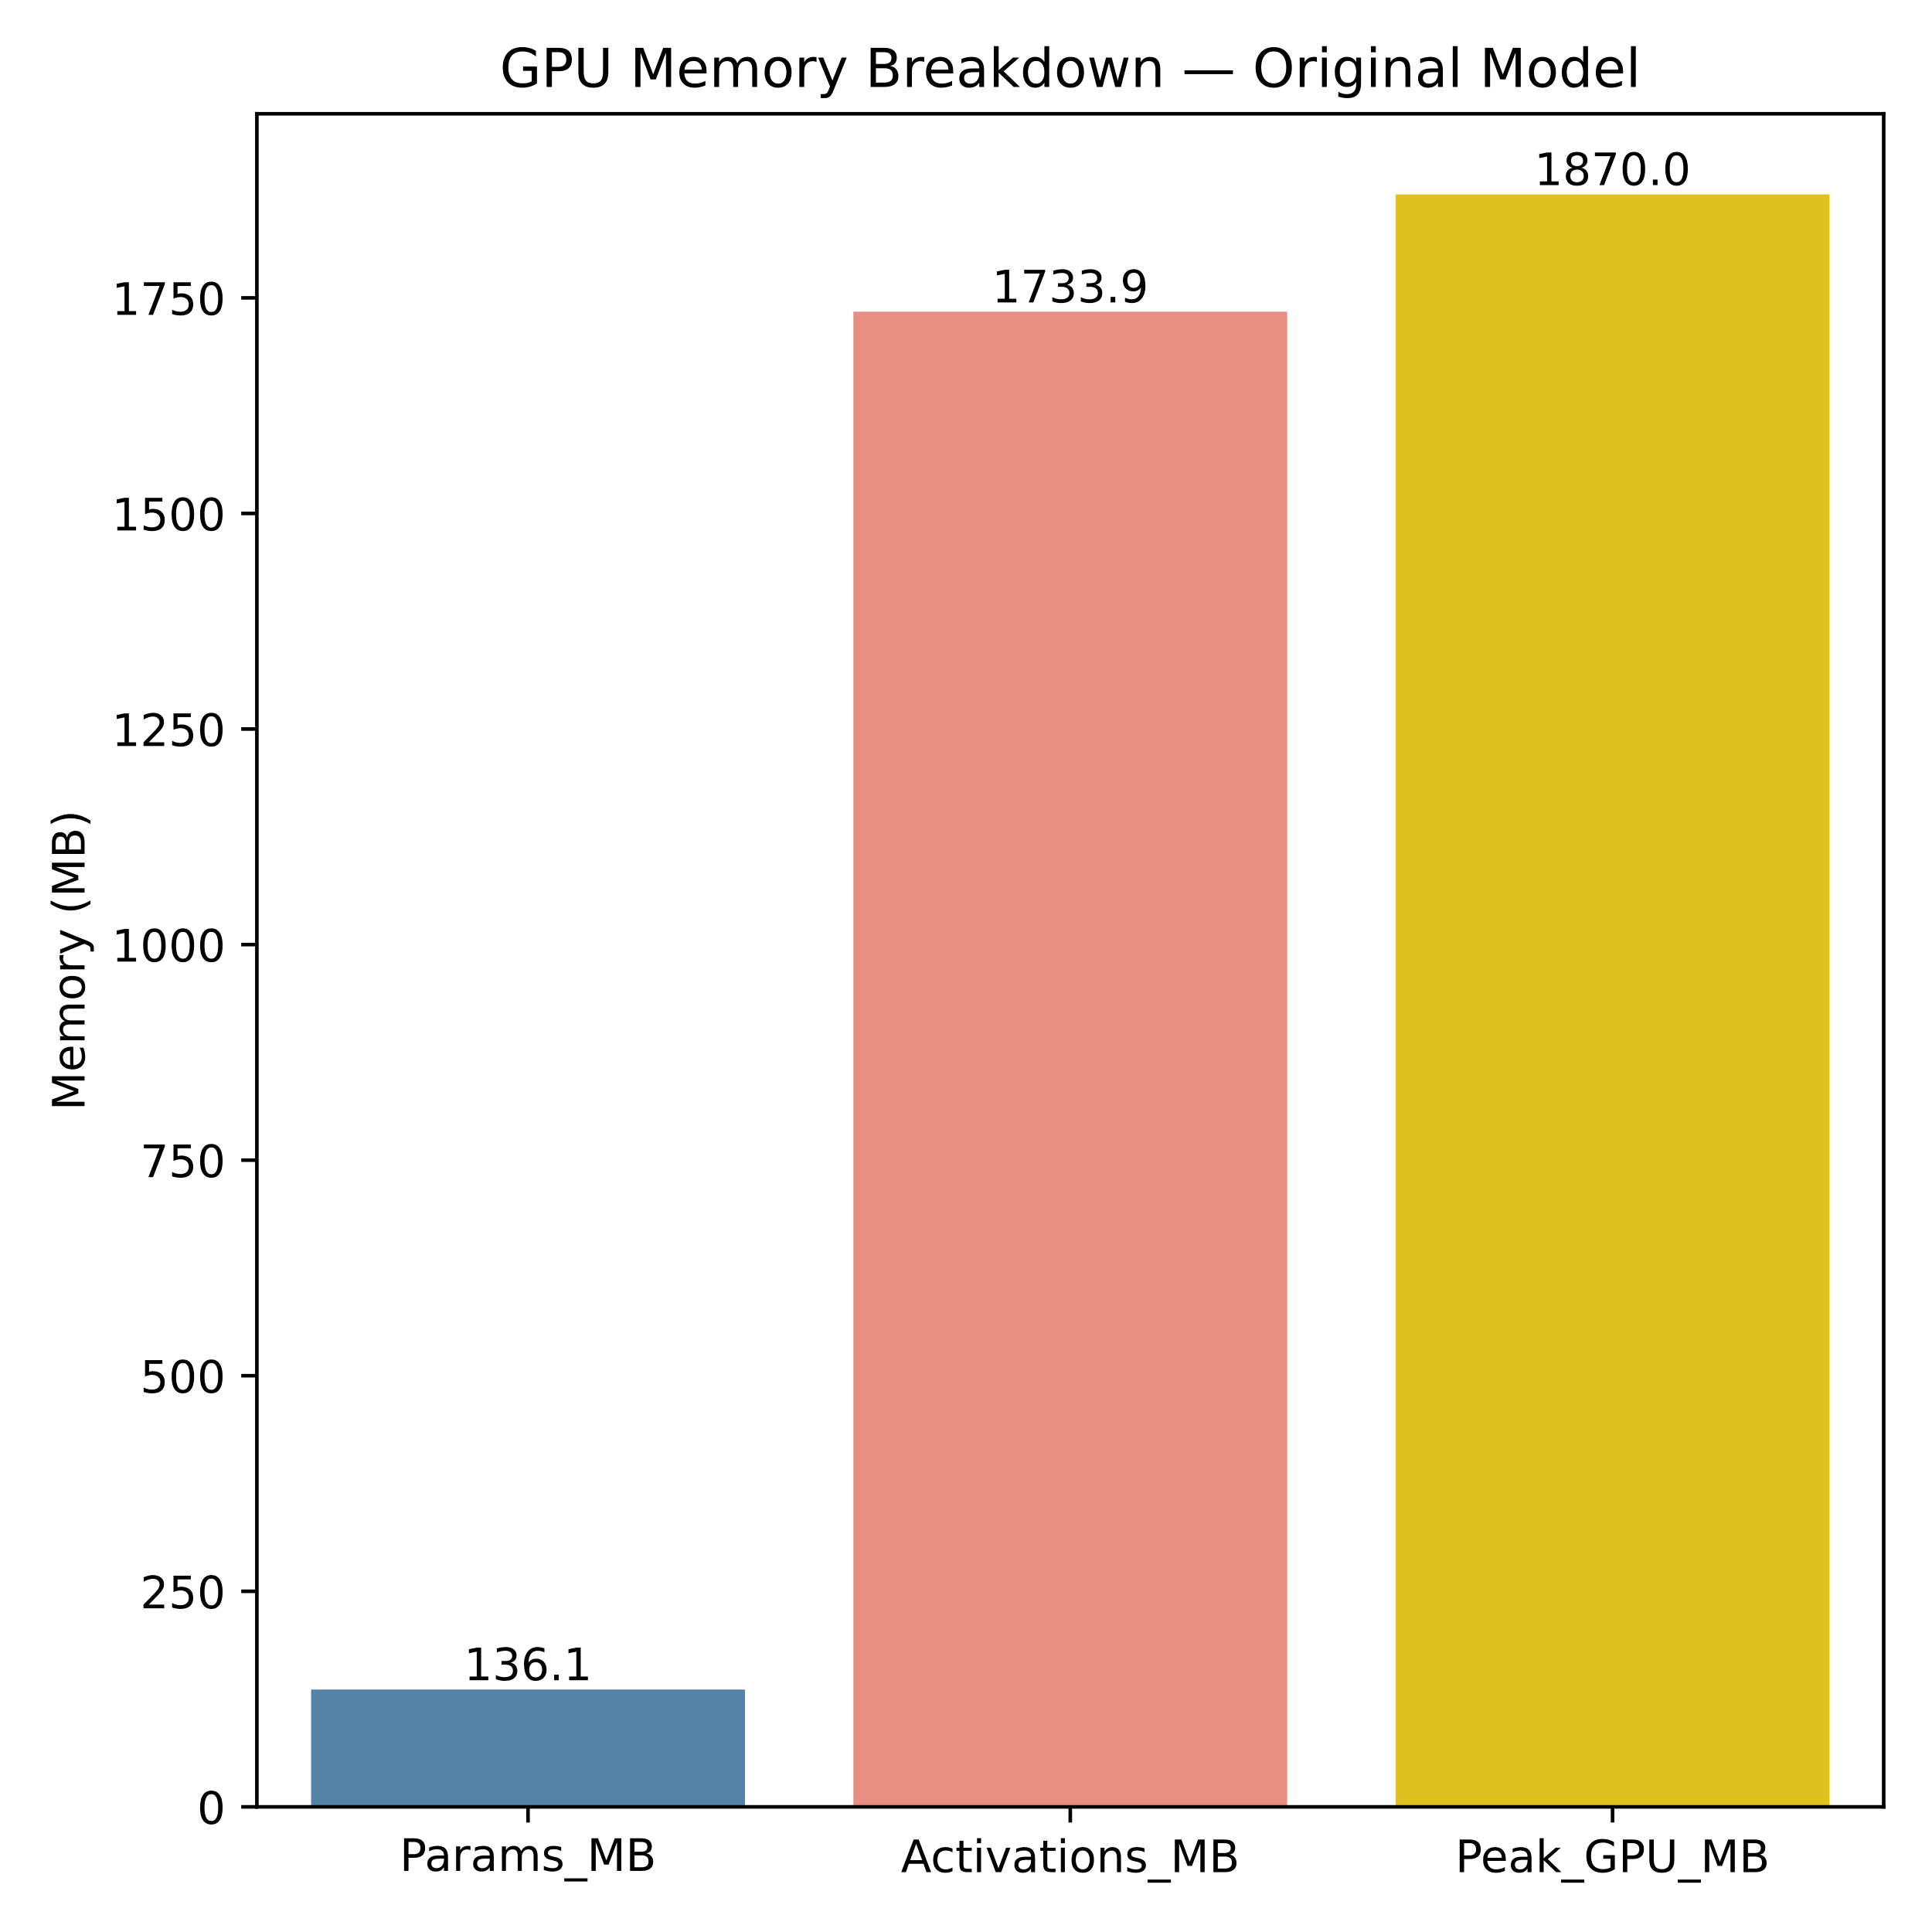
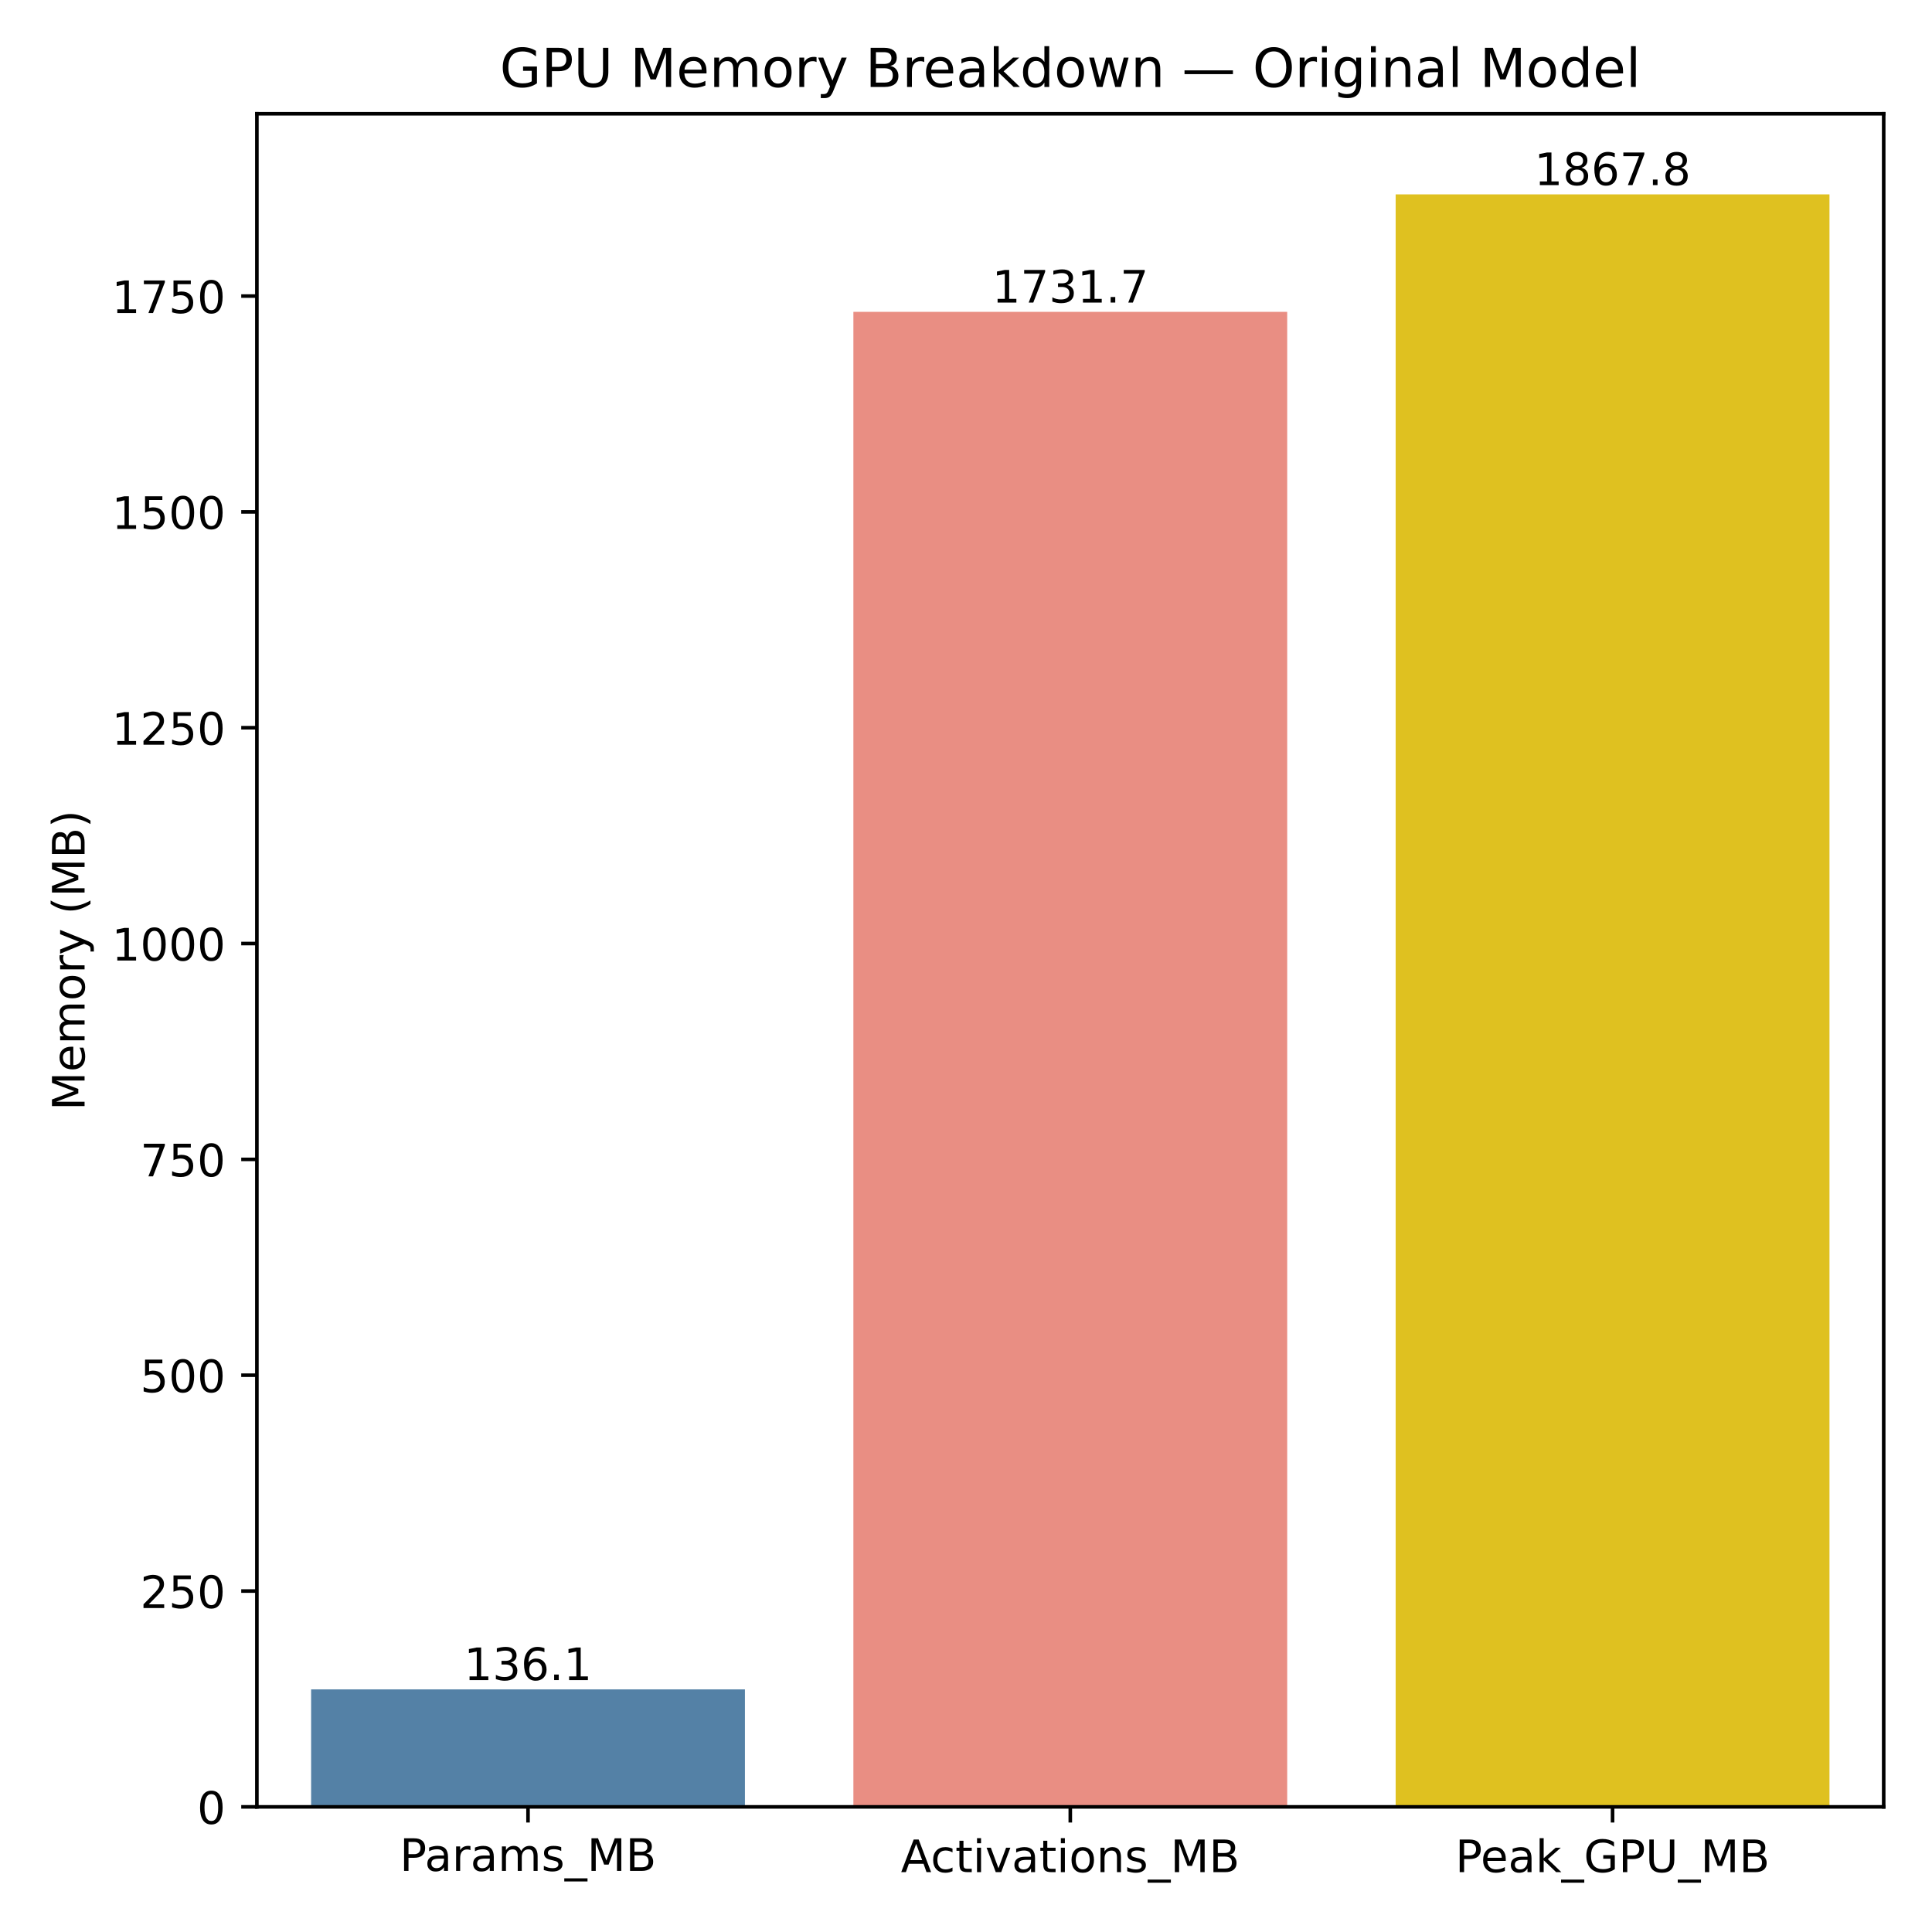
<svg xmlns="http://www.w3.org/2000/svg" xmlns:xlink="http://www.w3.org/1999/xlink" width="432pt" height="432pt" viewBox="0 0 432 432" version="1.1">
  <defs>
    <style type="text/css">*{stroke-linejoin: round; stroke-linecap: butt}</style>
  </defs>
  <g id="figure_1">
    <g id="patch_1">
      <path d="M 0 432  L 432 432  L 432 0  L 0 0  z " style="fill: #ffffff" />
    </g>
    <g id="axes_1">
      <g id="patch_2">
        <path d="M 57.44 404.019  L 421.2 404.019  L 421.2 25.44  L 57.44 25.44  z " style="fill: #ffffff" />
      </g>
      <g id="patch_3">
-         <path d="M 69.565 404.019  L 166.568 404.019  L 166.568 377.785  L 69.565 377.785  z " clip-path="url(#pb9d4ac3209)" style="fill: #5481a6" />
+         <path d="M 69.565 404.019  L 166.568 404.019  L 166.568 377.754  L 69.565 377.754  z " clip-path="url(#p43d11753d7)" style="fill: #5481a6" />
      </g>
      <g id="patch_4">
-         <path d="M 190.819 404.019  L 287.821 404.019  L 287.821 69.701  L 190.819 69.701  z " clip-path="url(#pb9d4ac3209)" style="fill: #e98e83" />
+         <path d="M 190.819 404.019  L 287.821 404.019  L 287.821 69.733  L 190.819 69.733  z " clip-path="url(#p43d11753d7)" style="fill: #e98e83" />
      </g>
      <g id="patch_5">
-         <path d="M 312.072 404.019  L 409.075 404.019  L 409.075 43.468  L 312.072 43.468  z " clip-path="url(#pb9d4ac3209)" style="fill: #dfc120" />
+         <path d="M 312.072 404.019  L 409.075 404.019  L 409.075 43.468  L 312.072 43.468  z " clip-path="url(#p43d11753d7)" style="fill: #dfc120" />
      </g>
      <g id="matplotlib.axis_1">
        <g id="xtick_1">
          <g id="line2d_1">
            <defs>
-               <path id="mc91a661165" d="M 0 0  L 0 3.5  " style="stroke: #000000; stroke-width: 0.8" />
+               <path id="mad4177339a" d="M 0 0  L 0 3.5  " style="stroke: #000000; stroke-width: 0.8" />
            </defs>
            <g>
-               <use xlink:href="#mc91a661165" x="118.067" y="404.019" style="stroke: #000000; stroke-width: 0.8" />
+               <use xlink:href="#mad4177339a" x="118.067" y="404.019" style="stroke: #000000; stroke-width: 0.8" />
            </g>
          </g>
          <g id="text_1">
            <g transform="translate(89.3737 418.3391) scale(0.1 -0.1)">
              <defs>
                <path id="DejaVuSans-50" d="M 1259 4147  L 1259 2394  L 2053 2394  Q 2494 2394 2734 2622  Q 2975 2850 2975 3272  Q 2975 3691 2734 3919  Q 2494 4147 2053 4147  L 1259 4147  z M 628 4666  L 2053 4666  Q 2838 4666 3239 4311  Q 3641 3956 3641 3272  Q 3641 2581 3239 2228  Q 2838 1875 2053 1875  L 1259 1875  L 1259 0  L 628 0  L 628 4666  z " transform="scale(0.015625)" />
                <path id="DejaVuSans-61" d="M 2194 1759  Q 1497 1759 1228 1600  Q 959 1441 959 1056  Q 959 750 1161 570  Q 1363 391 1709 391  Q 2188 391 2477 730  Q 2766 1069 2766 1631  L 2766 1759  L 2194 1759  z M 3341 1997  L 3341 0  L 2766 0  L 2766 531  Q 2569 213 2275 61  Q 1981 -91 1556 -91  Q 1019 -91 701 211  Q 384 513 384 1019  Q 384 1609 779 1909  Q 1175 2209 1959 2209  L 2766 2209  L 2766 2266  Q 2766 2663 2505 2880  Q 2244 3097 1772 3097  Q 1472 3097 1187 3025  Q 903 2953 641 2809  L 641 3341  Q 956 3463 1253 3523  Q 1550 3584 1831 3584  Q 2591 3584 2966 3190  Q 3341 2797 3341 1997  z " transform="scale(0.015625)" />
                <path id="DejaVuSans-72" d="M 2631 2963  Q 2534 3019 2420 3045  Q 2306 3072 2169 3072  Q 1681 3072 1420 2755  Q 1159 2438 1159 1844  L 1159 0  L 581 0  L 581 3500  L 1159 3500  L 1159 2956  Q 1341 3275 1631 3429  Q 1922 3584 2338 3584  Q 2397 3584 2469 3576  Q 2541 3569 2628 3553  L 2631 2963  z " transform="scale(0.015625)" />
                <path id="DejaVuSans-6d" d="M 3328 2828  Q 3544 3216 3844 3400  Q 4144 3584 4550 3584  Q 5097 3584 5394 3201  Q 5691 2819 5691 2113  L 5691 0  L 5113 0  L 5113 2094  Q 5113 2597 4934 2840  Q 4756 3084 4391 3084  Q 3944 3084 3684 2787  Q 3425 2491 3425 1978  L 3425 0  L 2847 0  L 2847 2094  Q 2847 2600 2669 2842  Q 2491 3084 2119 3084  Q 1678 3084 1418 2786  Q 1159 2488 1159 1978  L 1159 0  L 581 0  L 581 3500  L 1159 3500  L 1159 2956  Q 1356 3278 1631 3431  Q 1906 3584 2284 3584  Q 2666 3584 2933 3390  Q 3200 3197 3328 2828  z " transform="scale(0.015625)" />
                <path id="DejaVuSans-73" d="M 2834 3397  L 2834 2853  Q 2591 2978 2328 3040  Q 2066 3103 1784 3103  Q 1356 3103 1142 2972  Q 928 2841 928 2578  Q 928 2378 1081 2264  Q 1234 2150 1697 2047  L 1894 2003  Q 2506 1872 2764 1633  Q 3022 1394 3022 966  Q 3022 478 2636 193  Q 2250 -91 1575 -91  Q 1294 -91 989 -36  Q 684 19 347 128  L 347 722  Q 666 556 975 473  Q 1284 391 1588 391  Q 1994 391 2212 530  Q 2431 669 2431 922  Q 2431 1156 2273 1281  Q 2116 1406 1581 1522  L 1381 1569  Q 847 1681 609 1914  Q 372 2147 372 2553  Q 372 3047 722 3315  Q 1072 3584 1716 3584  Q 2034 3584 2315 3537  Q 2597 3491 2834 3397  z " transform="scale(0.015625)" />
                <path id="DejaVuSans-5f" d="M 3263 -1063  L 3263 -1509  L -63 -1509  L -63 -1063  L 3263 -1063  z " transform="scale(0.015625)" />
                <path id="DejaVuSans-4d" d="M 628 4666  L 1569 4666  L 2759 1491  L 3956 4666  L 4897 4666  L 4897 0  L 4281 0  L 4281 4097  L 3078 897  L 2444 897  L 1241 4097  L 1241 0  L 628 0  L 628 4666  z " transform="scale(0.015625)" />
                <path id="DejaVuSans-42" d="M 1259 2228  L 1259 519  L 2272 519  Q 2781 519 3026 730  Q 3272 941 3272 1375  Q 3272 1813 3026 2020  Q 2781 2228 2272 2228  L 1259 2228  z M 1259 4147  L 1259 2741  L 2194 2741  Q 2656 2741 2882 2914  Q 3109 3088 3109 3444  Q 3109 3797 2882 3972  Q 2656 4147 2194 4147  L 1259 4147  z M 628 4666  L 2241 4666  Q 2963 4666 3353 4366  Q 3744 4066 3744 3513  Q 3744 3084 3544 2831  Q 3344 2578 2956 2516  Q 3422 2416 3680 2098  Q 3938 1781 3938 1306  Q 3938 681 3513 340  Q 3088 0 2303 0  L 628 0  L 628 4666  z " transform="scale(0.015625)" />
              </defs>
              <use xlink:href="#DejaVuSans-50" />
              <use xlink:href="#DejaVuSans-61" transform="translate(55.80273 0)" />
              <use xlink:href="#DejaVuSans-72" transform="translate(117.082 0)" />
              <use xlink:href="#DejaVuSans-61" transform="translate(158.1953 0)" />
              <use xlink:href="#DejaVuSans-6d" transform="translate(219.4746 0)" />
              <use xlink:href="#DejaVuSans-73" transform="translate(316.8867 0)" />
              <use xlink:href="#DejaVuSans-5f" transform="translate(368.9863 0)" />
              <use xlink:href="#DejaVuSans-4d" transform="translate(418.9863 0)" />
              <use xlink:href="#DejaVuSans-42" transform="translate(505.2656 0)" />
            </g>
          </g>
        </g>
        <g id="xtick_2">
          <g id="line2d_2">
            <g>
-               <use xlink:href="#mc91a661165" x="239.32" y="404.019" style="stroke: #000000; stroke-width: 0.8" />
+               <use xlink:href="#mad4177339a" x="239.32" y="404.019" style="stroke: #000000; stroke-width: 0.8" />
            </g>
          </g>
          <g id="text_2">
            <g transform="translate(201.4387 418.6172) scale(0.1 -0.1)">
              <defs>
                <path id="DejaVuSans-41" d="M 2188 4044  L 1331 1722  L 3047 1722  L 2188 4044  z M 1831 4666  L 2547 4666  L 4325 0  L 3669 0  L 3244 1197  L 1141 1197  L 716 0  L 50 0  L 1831 4666  z " transform="scale(0.015625)" />
                <path id="DejaVuSans-63" d="M 3122 3366  L 3122 2828  Q 2878 2963 2633 3030  Q 2388 3097 2138 3097  Q 1578 3097 1268 2742  Q 959 2388 959 1747  Q 959 1106 1268 751  Q 1578 397 2138 397  Q 2388 397 2633 464  Q 2878 531 3122 666  L 3122 134  Q 2881 22 2623 -34  Q 2366 -91 2075 -91  Q 1284 -91 818 406  Q 353 903 353 1747  Q 353 2603 823 3093  Q 1294 3584 2113 3584  Q 2378 3584 2631 3529  Q 2884 3475 3122 3366  z " transform="scale(0.015625)" />
                <path id="DejaVuSans-74" d="M 1172 4494  L 1172 3500  L 2356 3500  L 2356 3053  L 1172 3053  L 1172 1153  Q 1172 725 1289 603  Q 1406 481 1766 481  L 2356 481  L 2356 0  L 1766 0  Q 1100 0 847 248  Q 594 497 594 1153  L 594 3053  L 172 3053  L 172 3500  L 594 3500  L 594 4494  L 1172 4494  z " transform="scale(0.015625)" />
                <path id="DejaVuSans-69" d="M 603 3500  L 1178 3500  L 1178 0  L 603 0  L 603 3500  z M 603 4863  L 1178 4863  L 1178 4134  L 603 4134  L 603 4863  z " transform="scale(0.015625)" />
                <path id="DejaVuSans-76" d="M 191 3500  L 800 3500  L 1894 563  L 2988 3500  L 3597 3500  L 2284 0  L 1503 0  L 191 3500  z " transform="scale(0.015625)" />
                <path id="DejaVuSans-6f" d="M 1959 3097  Q 1497 3097 1228 2736  Q 959 2375 959 1747  Q 959 1119 1226 758  Q 1494 397 1959 397  Q 2419 397 2687 759  Q 2956 1122 2956 1747  Q 2956 2369 2687 2733  Q 2419 3097 1959 3097  z M 1959 3584  Q 2709 3584 3137 3096  Q 3566 2609 3566 1747  Q 3566 888 3137 398  Q 2709 -91 1959 -91  Q 1206 -91 779 398  Q 353 888 353 1747  Q 353 2609 779 3096  Q 1206 3584 1959 3584  z " transform="scale(0.015625)" />
                <path id="DejaVuSans-6e" d="M 3513 2113  L 3513 0  L 2938 0  L 2938 2094  Q 2938 2591 2744 2837  Q 2550 3084 2163 3084  Q 1697 3084 1428 2787  Q 1159 2491 1159 1978  L 1159 0  L 581 0  L 581 3500  L 1159 3500  L 1159 2956  Q 1366 3272 1645 3428  Q 1925 3584 2291 3584  Q 2894 3584 3203 3211  Q 3513 2838 3513 2113  z " transform="scale(0.015625)" />
              </defs>
              <use xlink:href="#DejaVuSans-41" />
              <use xlink:href="#DejaVuSans-63" transform="translate(66.6582 0)" />
              <use xlink:href="#DejaVuSans-74" transform="translate(121.6387 0)" />
              <use xlink:href="#DejaVuSans-69" transform="translate(160.8477 0)" />
              <use xlink:href="#DejaVuSans-76" transform="translate(188.6309 0)" />
              <use xlink:href="#DejaVuSans-61" transform="translate(247.8105 0)" />
              <use xlink:href="#DejaVuSans-74" transform="translate(309.0898 0)" />
              <use xlink:href="#DejaVuSans-69" transform="translate(348.2988 0)" />
              <use xlink:href="#DejaVuSans-6f" transform="translate(376.082 0)" />
              <use xlink:href="#DejaVuSans-6e" transform="translate(437.2637 0)" />
              <use xlink:href="#DejaVuSans-73" transform="translate(500.6426 0)" />
              <use xlink:href="#DejaVuSans-5f" transform="translate(552.7422 0)" />
              <use xlink:href="#DejaVuSans-4d" transform="translate(602.7422 0)" />
              <use xlink:href="#DejaVuSans-42" transform="translate(689.0215 0)" />
            </g>
          </g>
        </g>
        <g id="xtick_3">
          <g id="line2d_3">
            <g>
-               <use xlink:href="#mc91a661165" x="360.573" y="404.019" style="stroke: #000000; stroke-width: 0.8" />
+               <use xlink:href="#mad4177339a" x="360.573" y="404.019" style="stroke: #000000; stroke-width: 0.8" />
            </g>
          </g>
          <g id="text_3">
            <g transform="translate(325.4108 418.6172) scale(0.1 -0.1)">
              <defs>
                <path id="DejaVuSans-65" d="M 3597 1894  L 3597 1613  L 953 1613  Q 991 1019 1311 708  Q 1631 397 2203 397  Q 2534 397 2845 478  Q 3156 559 3463 722  L 3463 178  Q 3153 47 2828 -22  Q 2503 -91 2169 -91  Q 1331 -91 842 396  Q 353 884 353 1716  Q 353 2575 817 3079  Q 1281 3584 2069 3584  Q 2775 3584 3186 3129  Q 3597 2675 3597 1894  z M 3022 2063  Q 3016 2534 2758 2815  Q 2500 3097 2075 3097  Q 1594 3097 1305 2825  Q 1016 2553 972 2059  L 3022 2063  z " transform="scale(0.015625)" />
                <path id="DejaVuSans-6b" d="M 581 4863  L 1159 4863  L 1159 1991  L 2875 3500  L 3609 3500  L 1753 1863  L 3688 0  L 2938 0  L 1159 1709  L 1159 0  L 581 0  L 581 4863  z " transform="scale(0.015625)" />
                <path id="DejaVuSans-47" d="M 3809 666  L 3809 1919  L 2778 1919  L 2778 2438  L 4434 2438  L 4434 434  Q 4069 175 3628 42  Q 3188 -91 2688 -91  Q 1594 -91 976 548  Q 359 1188 359 2328  Q 359 3472 976 4111  Q 1594 4750 2688 4750  Q 3144 4750 3555 4637  Q 3966 4525 4313 4306  L 4313 3634  Q 3963 3931 3569 4081  Q 3175 4231 2741 4231  Q 1884 4231 1454 3753  Q 1025 3275 1025 2328  Q 1025 1384 1454 906  Q 1884 428 2741 428  Q 3075 428 3337 486  Q 3600 544 3809 666  z " transform="scale(0.015625)" />
                <path id="DejaVuSans-55" d="M 556 4666  L 1191 4666  L 1191 1831  Q 1191 1081 1462 751  Q 1734 422 2344 422  Q 2950 422 3222 751  Q 3494 1081 3494 1831  L 3494 4666  L 4128 4666  L 4128 1753  Q 4128 841 3676 375  Q 3225 -91 2344 -91  Q 1459 -91 1007 375  Q 556 841 556 1753  L 556 4666  z " transform="scale(0.015625)" />
              </defs>
              <use xlink:href="#DejaVuSans-50" />
              <use xlink:href="#DejaVuSans-65" transform="translate(56.67773 0)" />
              <use xlink:href="#DejaVuSans-61" transform="translate(118.2012 0)" />
              <use xlink:href="#DejaVuSans-6b" transform="translate(179.4805 0)" />
              <use xlink:href="#DejaVuSans-5f" transform="translate(237.3906 0)" />
              <use xlink:href="#DejaVuSans-47" transform="translate(287.3906 0)" />
              <use xlink:href="#DejaVuSans-50" transform="translate(364.8809 0)" />
              <use xlink:href="#DejaVuSans-55" transform="translate(425.1836 0)" />
              <use xlink:href="#DejaVuSans-5f" transform="translate(498.377 0)" />
              <use xlink:href="#DejaVuSans-4d" transform="translate(548.377 0)" />
              <use xlink:href="#DejaVuSans-42" transform="translate(634.6562 0)" />
            </g>
          </g>
        </g>
      </g>
      <g id="matplotlib.axis_2">
        <g id="ytick_1">
          <g id="line2d_4">
            <defs>
-               <path id="m08afd7226f" d="M 0 0  L -3.5 0  " style="stroke: #000000; stroke-width: 0.8" />
+               <path id="mca6fb70195" d="M 0 0  L -3.5 0  " style="stroke: #000000; stroke-width: 0.8" />
            </defs>
            <g>
-               <use xlink:href="#m08afd7226f" x="57.44" y="404.019" style="stroke: #000000; stroke-width: 0.8" />
+               <use xlink:href="#mca6fb70195" x="57.44" y="404.019" style="stroke: #000000; stroke-width: 0.8" />
            </g>
          </g>
          <g id="text_4">
            <g transform="translate(44.0775 407.818) scale(0.1 -0.1)">
              <defs>
                <path id="DejaVuSans-30" d="M 2034 4250  Q 1547 4250 1301 3770  Q 1056 3291 1056 2328  Q 1056 1369 1301 889  Q 1547 409 2034 409  Q 2525 409 2770 889  Q 3016 1369 3016 2328  Q 3016 3291 2770 3770  Q 2525 4250 2034 4250  z M 2034 4750  Q 2819 4750 3233 4129  Q 3647 3509 3647 2328  Q 3647 1150 3233 529  Q 2819 -91 2034 -91  Q 1250 -91 836 529  Q 422 1150 422 2328  Q 422 3509 836 4129  Q 1250 4750 2034 4750  z " transform="scale(0.015625)" />
              </defs>
              <use xlink:href="#DejaVuSans-30" />
            </g>
          </g>
        </g>
        <g id="ytick_2">
          <g id="line2d_5">
            <g>
-               <use xlink:href="#m08afd7226f" x="57.44" y="355.817" style="stroke: #000000; stroke-width: 0.8" />
+               <use xlink:href="#mca6fb70195" x="57.44" y="355.759" style="stroke: #000000; stroke-width: 0.8" />
            </g>
          </g>
          <g id="text_5">
-             <g transform="translate(31.3525 359.6158) scale(0.1 -0.1)">
+             <g transform="translate(31.3525 359.5583) scale(0.1 -0.1)">
              <defs>
                <path id="DejaVuSans-32" d="M 1228 531  L 3431 531  L 3431 0  L 469 0  L 469 531  Q 828 903 1448 1529  Q 2069 2156 2228 2338  Q 2531 2678 2651 2914  Q 2772 3150 2772 3378  Q 2772 3750 2511 3984  Q 2250 4219 1831 4219  Q 1534 4219 1204 4116  Q 875 4013 500 3803  L 500 4441  Q 881 4594 1212 4672  Q 1544 4750 1819 4750  Q 2544 4750 2975 4387  Q 3406 4025 3406 3419  Q 3406 3131 3298 2873  Q 3191 2616 2906 2266  Q 2828 2175 2409 1742  Q 1991 1309 1228 531  z " transform="scale(0.015625)" />
                <path id="DejaVuSans-35" d="M 691 4666  L 3169 4666  L 3169 4134  L 1269 4134  L 1269 2991  Q 1406 3038 1543 3061  Q 1681 3084 1819 3084  Q 2600 3084 3056 2656  Q 3513 2228 3513 1497  Q 3513 744 3044 326  Q 2575 -91 1722 -91  Q 1428 -91 1123 -41  Q 819 9 494 109  L 494 744  Q 775 591 1075 516  Q 1375 441 1709 441  Q 2250 441 2565 725  Q 2881 1009 2881 1497  Q 2881 1984 2565 2268  Q 2250 2553 1709 2553  Q 1456 2553 1204 2497  Q 953 2441 691 2322  L 691 4666  z " transform="scale(0.015625)" />
              </defs>
              <use xlink:href="#DejaVuSans-32" />
              <use xlink:href="#DejaVuSans-35" transform="translate(63.62305 0)" />
              <use xlink:href="#DejaVuSans-30" transform="translate(127.2461 0)" />
            </g>
          </g>
        </g>
        <g id="ytick_3">
          <g id="line2d_6">
            <g>
-               <use xlink:href="#m08afd7226f" x="57.44" y="307.615" style="stroke: #000000; stroke-width: 0.8" />
+               <use xlink:href="#mca6fb70195" x="57.44" y="307.5" style="stroke: #000000; stroke-width: 0.8" />
            </g>
          </g>
          <g id="text_6">
-             <g transform="translate(31.3525 311.4137) scale(0.1 -0.1)">
+             <g transform="translate(31.3525 311.2987) scale(0.1 -0.1)">
              <use xlink:href="#DejaVuSans-35" />
              <use xlink:href="#DejaVuSans-30" transform="translate(63.62305 0)" />
              <use xlink:href="#DejaVuSans-30" transform="translate(127.2461 0)" />
            </g>
          </g>
        </g>
        <g id="ytick_4">
          <g id="line2d_7">
            <g>
-               <use xlink:href="#m08afd7226f" x="57.44" y="259.412" style="stroke: #000000; stroke-width: 0.8" />
+               <use xlink:href="#mca6fb70195" x="57.44" y="259.24" style="stroke: #000000; stroke-width: 0.8" />
            </g>
          </g>
          <g id="text_7">
-             <g transform="translate(31.3525 263.2116) scale(0.1 -0.1)">
+             <g transform="translate(31.3525 263.0391) scale(0.1 -0.1)">
              <defs>
                <path id="DejaVuSans-37" d="M 525 4666  L 3525 4666  L 3525 4397  L 1831 0  L 1172 0  L 2766 4134  L 525 4134  L 525 4666  z " transform="scale(0.015625)" />
              </defs>
              <use xlink:href="#DejaVuSans-37" />
              <use xlink:href="#DejaVuSans-35" transform="translate(63.62305 0)" />
              <use xlink:href="#DejaVuSans-30" transform="translate(127.2461 0)" />
            </g>
          </g>
        </g>
        <g id="ytick_5">
          <g id="line2d_8">
            <g>
-               <use xlink:href="#m08afd7226f" x="57.44" y="211.21" style="stroke: #000000; stroke-width: 0.8" />
+               <use xlink:href="#mca6fb70195" x="57.44" y="210.98" style="stroke: #000000; stroke-width: 0.8" />
            </g>
          </g>
          <g id="text_8">
-             <g transform="translate(24.99 215.0095) scale(0.1 -0.1)">
+             <g transform="translate(24.99 214.7795) scale(0.1 -0.1)">
              <defs>
                <path id="DejaVuSans-31" d="M 794 531  L 1825 531  L 1825 4091  L 703 3866  L 703 4441  L 1819 4666  L 2450 4666  L 2450 531  L 3481 531  L 3481 0  L 794 0  L 794 531  z " transform="scale(0.015625)" />
              </defs>
              <use xlink:href="#DejaVuSans-31" />
              <use xlink:href="#DejaVuSans-30" transform="translate(63.62305 0)" />
              <use xlink:href="#DejaVuSans-30" transform="translate(127.2461 0)" />
              <use xlink:href="#DejaVuSans-30" transform="translate(190.8691 0)" />
            </g>
          </g>
        </g>
        <g id="ytick_6">
          <g id="line2d_9">
            <g>
-               <use xlink:href="#m08afd7226f" x="57.44" y="163.008" style="stroke: #000000; stroke-width: 0.8" />
+               <use xlink:href="#mca6fb70195" x="57.44" y="162.721" style="stroke: #000000; stroke-width: 0.8" />
            </g>
          </g>
          <g id="text_9">
-             <g transform="translate(24.99 166.8074) scale(0.1 -0.1)">
+             <g transform="translate(24.99 166.5198) scale(0.1 -0.1)">
              <use xlink:href="#DejaVuSans-31" />
              <use xlink:href="#DejaVuSans-32" transform="translate(63.62305 0)" />
              <use xlink:href="#DejaVuSans-35" transform="translate(127.2461 0)" />
              <use xlink:href="#DejaVuSans-30" transform="translate(190.8691 0)" />
            </g>
          </g>
        </g>
        <g id="ytick_7">
          <g id="line2d_10">
            <g>
-               <use xlink:href="#m08afd7226f" x="57.44" y="114.806" style="stroke: #000000; stroke-width: 0.8" />
+               <use xlink:href="#mca6fb70195" x="57.44" y="114.461" style="stroke: #000000; stroke-width: 0.8" />
            </g>
          </g>
          <g id="text_10">
-             <g transform="translate(24.99 118.6052) scale(0.1 -0.1)">
+             <g transform="translate(24.99 118.2602) scale(0.1 -0.1)">
              <use xlink:href="#DejaVuSans-31" />
              <use xlink:href="#DejaVuSans-35" transform="translate(63.62305 0)" />
              <use xlink:href="#DejaVuSans-30" transform="translate(127.2461 0)" />
              <use xlink:href="#DejaVuSans-30" transform="translate(190.8691 0)" />
            </g>
          </g>
        </g>
        <g id="ytick_8">
          <g id="line2d_11">
            <g>
-               <use xlink:href="#m08afd7226f" x="57.44" y="66.604" style="stroke: #000000; stroke-width: 0.8" />
+               <use xlink:href="#mca6fb70195" x="57.44" y="66.201" style="stroke: #000000; stroke-width: 0.8" />
            </g>
          </g>
          <g id="text_11">
-             <g transform="translate(24.99 70.40313) scale(0.1 -0.1)">
+             <g transform="translate(24.99 70.0006) scale(0.1 -0.1)">
              <use xlink:href="#DejaVuSans-31" />
              <use xlink:href="#DejaVuSans-37" transform="translate(63.62305 0)" />
              <use xlink:href="#DejaVuSans-35" transform="translate(127.2461 0)" />
              <use xlink:href="#DejaVuSans-30" transform="translate(190.8691 0)" />
            </g>
          </g>
        </g>
        <g id="text_12">
          <g transform="translate(18.91031 248.2997) rotate(-90) scale(0.1 -0.1)">
            <defs>
              <path id="DejaVuSans-79" d="M 2059 -325  Q 1816 -950 1584 -1140  Q 1353 -1331 966 -1331  L 506 -1331  L 506 -850  L 844 -850  Q 1081 -850 1212 -737  Q 1344 -625 1503 -206  L 1606 56  L 191 3500  L 800 3500  L 1894 763  L 2988 3500  L 3597 3500  L 2059 -325  z " transform="scale(0.015625)" />
              <path id="DejaVuSans-20" transform="scale(0.015625)" />
              <path id="DejaVuSans-28" d="M 1984 4856  Q 1566 4138 1362 3434  Q 1159 2731 1159 2009  Q 1159 1288 1364 580  Q 1569 -128 1984 -844  L 1484 -844  Q 1016 -109 783 600  Q 550 1309 550 2009  Q 550 2706 781 3412  Q 1013 4119 1484 4856  L 1984 4856  z " transform="scale(0.015625)" />
              <path id="DejaVuSans-29" d="M 513 4856  L 1013 4856  Q 1481 4119 1714 3412  Q 1947 2706 1947 2009  Q 1947 1309 1714 600  Q 1481 -109 1013 -844  L 513 -844  Q 928 -128 1133 580  Q 1338 1288 1338 2009  Q 1338 2731 1133 3434  Q 928 4138 513 4856  z " transform="scale(0.015625)" />
            </defs>
            <use xlink:href="#DejaVuSans-4d" />
            <use xlink:href="#DejaVuSans-65" transform="translate(86.2793 0)" />
            <use xlink:href="#DejaVuSans-6d" transform="translate(147.8027 0)" />
            <use xlink:href="#DejaVuSans-6f" transform="translate(245.2148 0)" />
            <use xlink:href="#DejaVuSans-72" transform="translate(306.3965 0)" />
            <use xlink:href="#DejaVuSans-79" transform="translate(347.5098 0)" />
            <use xlink:href="#DejaVuSans-20" transform="translate(406.6895 0)" />
            <use xlink:href="#DejaVuSans-28" transform="translate(438.4766 0)" />
            <use xlink:href="#DejaVuSans-4d" transform="translate(477.4902 0)" />
            <use xlink:href="#DejaVuSans-42" transform="translate(563.7695 0)" />
            <use xlink:href="#DejaVuSans-29" transform="translate(632.373 0)" />
          </g>
        </g>
      </g>
      <g id="line2d_12">
-         <path clip-path="url(#pb9d4ac3209)" style="fill: none; stroke: #424242; stroke-width: 2.25; stroke-linecap: square" />
+         <path clip-path="url(#p43d11753d7)" style="fill: none; stroke: #424242; stroke-width: 2.25; stroke-linecap: square" />
      </g>
      <g id="line2d_13">
-         <path clip-path="url(#pb9d4ac3209)" style="fill: none; stroke: #424242; stroke-width: 2.25; stroke-linecap: square" />
+         <path clip-path="url(#p43d11753d7)" style="fill: none; stroke: #424242; stroke-width: 2.25; stroke-linecap: square" />
      </g>
      <g id="line2d_14">
-         <path clip-path="url(#pb9d4ac3209)" style="fill: none; stroke: #424242; stroke-width: 2.25; stroke-linecap: square" />
+         <path clip-path="url(#p43d11753d7)" style="fill: none; stroke: #424242; stroke-width: 2.25; stroke-linecap: square" />
      </g>
      <g id="patch_6">
        <path d="M 57.44 404.019  L 57.44 25.44  " style="fill: none; stroke: #000000; stroke-width: 0.8; stroke-linejoin: miter; stroke-linecap: square" />
      </g>
      <g id="patch_7">
        <path d="M 421.2 404.019  L 421.2 25.44  " style="fill: none; stroke: #000000; stroke-width: 0.8; stroke-linejoin: miter; stroke-linecap: square" />
      </g>
      <g id="patch_8">
        <path d="M 57.44 404.019  L 421.2 404.019  " style="fill: none; stroke: #000000; stroke-width: 0.8; stroke-linejoin: miter; stroke-linecap: square" />
      </g>
      <g id="patch_9">
        <path d="M 57.44 25.44  L 421.2 25.44  " style="fill: none; stroke: #000000; stroke-width: 0.8; stroke-linejoin: miter; stroke-linecap: square" />
      </g>
      <g id="text_13">
-         <g transform="translate(103.7526 375.7052) scale(0.1 -0.1)">
+         <g transform="translate(103.7526 375.6739) scale(0.1 -0.1)">
          <defs>
            <path id="DejaVuSans-33" d="M 2597 2516  Q 3050 2419 3304 2112  Q 3559 1806 3559 1356  Q 3559 666 3084 287  Q 2609 -91 1734 -91  Q 1441 -91 1130 -33  Q 819 25 488 141  L 488 750  Q 750 597 1062 519  Q 1375 441 1716 441  Q 2309 441 2620 675  Q 2931 909 2931 1356  Q 2931 1769 2642 2001  Q 2353 2234 1838 2234  L 1294 2234  L 1294 2753  L 1863 2753  Q 2328 2753 2575 2939  Q 2822 3125 2822 3475  Q 2822 3834 2567 4026  Q 2313 4219 1838 4219  Q 1578 4219 1281 4162  Q 984 4106 628 3988  L 628 4550  Q 988 4650 1302 4700  Q 1616 4750 1894 4750  Q 2613 4750 3031 4423  Q 3450 4097 3450 3541  Q 3450 3153 3228 2886  Q 3006 2619 2597 2516  z " transform="scale(0.015625)" />
            <path id="DejaVuSans-36" d="M 2113 2584  Q 1688 2584 1439 2293  Q 1191 2003 1191 1497  Q 1191 994 1439 701  Q 1688 409 2113 409  Q 2538 409 2786 701  Q 3034 994 3034 1497  Q 3034 2003 2786 2293  Q 2538 2584 2113 2584  z M 3366 4563  L 3366 3988  Q 3128 4100 2886 4159  Q 2644 4219 2406 4219  Q 1781 4219 1451 3797  Q 1122 3375 1075 2522  Q 1259 2794 1537 2939  Q 1816 3084 2150 3084  Q 2853 3084 3261 2657  Q 3669 2231 3669 1497  Q 3669 778 3244 343  Q 2819 -91 2113 -91  Q 1303 -91 875 529  Q 447 1150 447 2328  Q 447 3434 972 4092  Q 1497 4750 2381 4750  Q 2619 4750 2861 4703  Q 3103 4656 3366 4563  z " transform="scale(0.015625)" />
            <path id="DejaVuSans-2e" d="M 684 794  L 1344 794  L 1344 0  L 684 0  L 684 794  z " transform="scale(0.015625)" />
          </defs>
          <use xlink:href="#DejaVuSans-31" />
          <use xlink:href="#DejaVuSans-33" transform="translate(63.62305 0)" />
          <use xlink:href="#DejaVuSans-36" transform="translate(127.2461 0)" />
          <use xlink:href="#DejaVuSans-2e" transform="translate(190.8691 0)" />
          <use xlink:href="#DejaVuSans-31" transform="translate(222.6562 0)" />
        </g>
      </g>
      <g id="text_14">
-         <g transform="translate(221.8247 67.6217) scale(0.1 -0.1)">
-           <defs>
-             <path id="DejaVuSans-39" d="M 703 97  L 703 672  Q 941 559 1184 500  Q 1428 441 1663 441  Q 2288 441 2617 861  Q 2947 1281 2994 2138  Q 2813 1869 2534 1725  Q 2256 1581 1919 1581  Q 1219 1581 811 2004  Q 403 2428 403 3163  Q 403 3881 828 4315  Q 1253 4750 1959 4750  Q 2769 4750 3195 4129  Q 3622 3509 3622 2328  Q 3622 1225 3098 567  Q 2575 -91 1691 -91  Q 1453 -91 1209 -44  Q 966 3 703 97  z M 1959 2075  Q 2384 2075 2632 2365  Q 2881 2656 2881 3163  Q 2881 3666 2632 3958  Q 2384 4250 1959 4250  Q 1534 4250 1286 3958  Q 1038 3666 1038 3163  Q 1038 2656 1286 2365  Q 1534 2075 1959 2075  z " transform="scale(0.015625)" />
-           </defs>
+         <g transform="translate(221.8247 67.653) scale(0.1 -0.1)">
          <use xlink:href="#DejaVuSans-31" />
          <use xlink:href="#DejaVuSans-37" transform="translate(63.62305 0)" />
          <use xlink:href="#DejaVuSans-33" transform="translate(127.2461 0)" />
-           <use xlink:href="#DejaVuSans-33" transform="translate(190.8691 0)" />
+           <use xlink:href="#DejaVuSans-31" transform="translate(190.8691 0)" />
          <use xlink:href="#DejaVuSans-2e" transform="translate(254.4922 0)" />
-           <use xlink:href="#DejaVuSans-39" transform="translate(286.2793 0)" />
+           <use xlink:href="#DejaVuSans-37" transform="translate(286.2793 0)" />
        </g>
      </g>
      <g id="text_15">
        <g transform="translate(343.078 41.38787) scale(0.1 -0.1)">
          <defs>
            <path id="DejaVuSans-38" d="M 2034 2216  Q 1584 2216 1326 1975  Q 1069 1734 1069 1313  Q 1069 891 1326 650  Q 1584 409 2034 409  Q 2484 409 2743 651  Q 3003 894 3003 1313  Q 3003 1734 2745 1975  Q 2488 2216 2034 2216  z M 1403 2484  Q 997 2584 770 2862  Q 544 3141 544 3541  Q 544 4100 942 4425  Q 1341 4750 2034 4750  Q 2731 4750 3128 4425  Q 3525 4100 3525 3541  Q 3525 3141 3298 2862  Q 3072 2584 2669 2484  Q 3125 2378 3379 2068  Q 3634 1759 3634 1313  Q 3634 634 3220 271  Q 2806 -91 2034 -91  Q 1263 -91 848 271  Q 434 634 434 1313  Q 434 1759 690 2068  Q 947 2378 1403 2484  z M 1172 3481  Q 1172 3119 1398 2916  Q 1625 2713 2034 2713  Q 2441 2713 2670 2916  Q 2900 3119 2900 3481  Q 2900 3844 2670 4047  Q 2441 4250 2034 4250  Q 1625 4250 1398 4047  Q 1172 3844 1172 3481  z " transform="scale(0.015625)" />
          </defs>
          <use xlink:href="#DejaVuSans-31" />
          <use xlink:href="#DejaVuSans-38" transform="translate(63.62305 0)" />
-           <use xlink:href="#DejaVuSans-37" transform="translate(127.2461 0)" />
-           <use xlink:href="#DejaVuSans-30" transform="translate(190.8691 0)" />
+           <use xlink:href="#DejaVuSans-36" transform="translate(127.2461 0)" />
+           <use xlink:href="#DejaVuSans-37" transform="translate(190.8691 0)" />
          <use xlink:href="#DejaVuSans-2e" transform="translate(254.4922 0)" />
-           <use xlink:href="#DejaVuSans-30" transform="translate(286.2793 0)" />
+           <use xlink:href="#DejaVuSans-38" transform="translate(286.2793 0)" />
        </g>
      </g>
      <g id="text_16">
        <g transform="translate(111.7497 19.44) scale(0.12 -0.12)">
          <defs>
            <path id="DejaVuSans-64" d="M 2906 2969  L 2906 4863  L 3481 4863  L 3481 0  L 2906 0  L 2906 525  Q 2725 213 2448 61  Q 2172 -91 1784 -91  Q 1150 -91 751 415  Q 353 922 353 1747  Q 353 2572 751 3078  Q 1150 3584 1784 3584  Q 2172 3584 2448 3432  Q 2725 3281 2906 2969  z M 947 1747  Q 947 1113 1208 752  Q 1469 391 1925 391  Q 2381 391 2643 752  Q 2906 1113 2906 1747  Q 2906 2381 2643 2742  Q 2381 3103 1925 3103  Q 1469 3103 1208 2742  Q 947 2381 947 1747  z " transform="scale(0.015625)" />
            <path id="DejaVuSans-77" d="M 269 3500  L 844 3500  L 1563 769  L 2278 3500  L 2956 3500  L 3675 769  L 4391 3500  L 4966 3500  L 4050 0  L 3372 0  L 2619 2869  L 1863 0  L 1184 0  L 269 3500  z " transform="scale(0.015625)" />
            <path id="DejaVuSans-2014" d="M 313 1978  L 6088 1978  L 6088 1528  L 313 1528  L 313 1978  z " transform="scale(0.015625)" />
            <path id="DejaVuSans-4f" d="M 2522 4238  Q 1834 4238 1429 3725  Q 1025 3213 1025 2328  Q 1025 1447 1429 934  Q 1834 422 2522 422  Q 3209 422 3611 934  Q 4013 1447 4013 2328  Q 4013 3213 3611 3725  Q 3209 4238 2522 4238  z M 2522 4750  Q 3503 4750 4090 4092  Q 4678 3434 4678 2328  Q 4678 1225 4090 567  Q 3503 -91 2522 -91  Q 1538 -91 948 565  Q 359 1222 359 2328  Q 359 3434 948 4092  Q 1538 4750 2522 4750  z " transform="scale(0.015625)" />
            <path id="DejaVuSans-67" d="M 2906 1791  Q 2906 2416 2648 2759  Q 2391 3103 1925 3103  Q 1463 3103 1205 2759  Q 947 2416 947 1791  Q 947 1169 1205 825  Q 1463 481 1925 481  Q 2391 481 2648 825  Q 2906 1169 2906 1791  z M 3481 434  Q 3481 -459 3084 -895  Q 2688 -1331 1869 -1331  Q 1566 -1331 1297 -1286  Q 1028 -1241 775 -1147  L 775 -588  Q 1028 -725 1275 -790  Q 1522 -856 1778 -856  Q 2344 -856 2625 -561  Q 2906 -266 2906 331  L 2906 616  Q 2728 306 2450 153  Q 2172 0 1784 0  Q 1141 0 747 490  Q 353 981 353 1791  Q 353 2603 747 3093  Q 1141 3584 1784 3584  Q 2172 3584 2450 3431  Q 2728 3278 2906 2969  L 2906 3500  L 3481 3500  L 3481 434  z " transform="scale(0.015625)" />
            <path id="DejaVuSans-6c" d="M 603 4863  L 1178 4863  L 1178 0  L 603 0  L 603 4863  z " transform="scale(0.015625)" />
          </defs>
          <use xlink:href="#DejaVuSans-47" />
          <use xlink:href="#DejaVuSans-50" transform="translate(77.49023 0)" />
          <use xlink:href="#DejaVuSans-55" transform="translate(137.793 0)" />
          <use xlink:href="#DejaVuSans-20" transform="translate(210.9863 0)" />
          <use xlink:href="#DejaVuSans-4d" transform="translate(242.7734 0)" />
          <use xlink:href="#DejaVuSans-65" transform="translate(329.0527 0)" />
          <use xlink:href="#DejaVuSans-6d" transform="translate(390.5762 0)" />
          <use xlink:href="#DejaVuSans-6f" transform="translate(487.9883 0)" />
          <use xlink:href="#DejaVuSans-72" transform="translate(549.1699 0)" />
          <use xlink:href="#DejaVuSans-79" transform="translate(590.2832 0)" />
          <use xlink:href="#DejaVuSans-20" transform="translate(649.4629 0)" />
          <use xlink:href="#DejaVuSans-42" transform="translate(681.25 0)" />
          <use xlink:href="#DejaVuSans-72" transform="translate(749.8535 0)" />
          <use xlink:href="#DejaVuSans-65" transform="translate(788.7168 0)" />
          <use xlink:href="#DejaVuSans-61" transform="translate(850.2402 0)" />
          <use xlink:href="#DejaVuSans-6b" transform="translate(911.5195 0)" />
          <use xlink:href="#DejaVuSans-64" transform="translate(969.4297 0)" />
          <use xlink:href="#DejaVuSans-6f" transform="translate(1032.906 0)" />
          <use xlink:href="#DejaVuSans-77" transform="translate(1094.088 0)" />
          <use xlink:href="#DejaVuSans-6e" transform="translate(1175.875 0)" />
          <use xlink:href="#DejaVuSans-20" transform="translate(1239.254 0)" />
          <use xlink:href="#DejaVuSans-2014" transform="translate(1271.041 0)" />
          <use xlink:href="#DejaVuSans-20" transform="translate(1371.041 0)" />
          <use xlink:href="#DejaVuSans-4f" transform="translate(1402.828 0)" />
          <use xlink:href="#DejaVuSans-72" transform="translate(1481.539 0)" />
          <use xlink:href="#DejaVuSans-69" transform="translate(1522.652 0)" />
          <use xlink:href="#DejaVuSans-67" transform="translate(1550.436 0)" />
          <use xlink:href="#DejaVuSans-69" transform="translate(1613.912 0)" />
          <use xlink:href="#DejaVuSans-6e" transform="translate(1641.695 0)" />
          <use xlink:href="#DejaVuSans-61" transform="translate(1705.074 0)" />
          <use xlink:href="#DejaVuSans-6c" transform="translate(1766.354 0)" />
          <use xlink:href="#DejaVuSans-20" transform="translate(1794.137 0)" />
          <use xlink:href="#DejaVuSans-4d" transform="translate(1825.924 0)" />
          <use xlink:href="#DejaVuSans-6f" transform="translate(1912.203 0)" />
          <use xlink:href="#DejaVuSans-64" transform="translate(1973.385 0)" />
          <use xlink:href="#DejaVuSans-65" transform="translate(2036.861 0)" />
          <use xlink:href="#DejaVuSans-6c" transform="translate(2098.385 0)" />
        </g>
      </g>
    </g>
  </g>
  <defs>
-     <clipPath id="pb9d4ac3209">
+     <clipPath id="p43d11753d7">
      <rect x="57.44" y="25.44" width="363.76" height="378.579" />
    </clipPath>
  </defs>
</svg>
